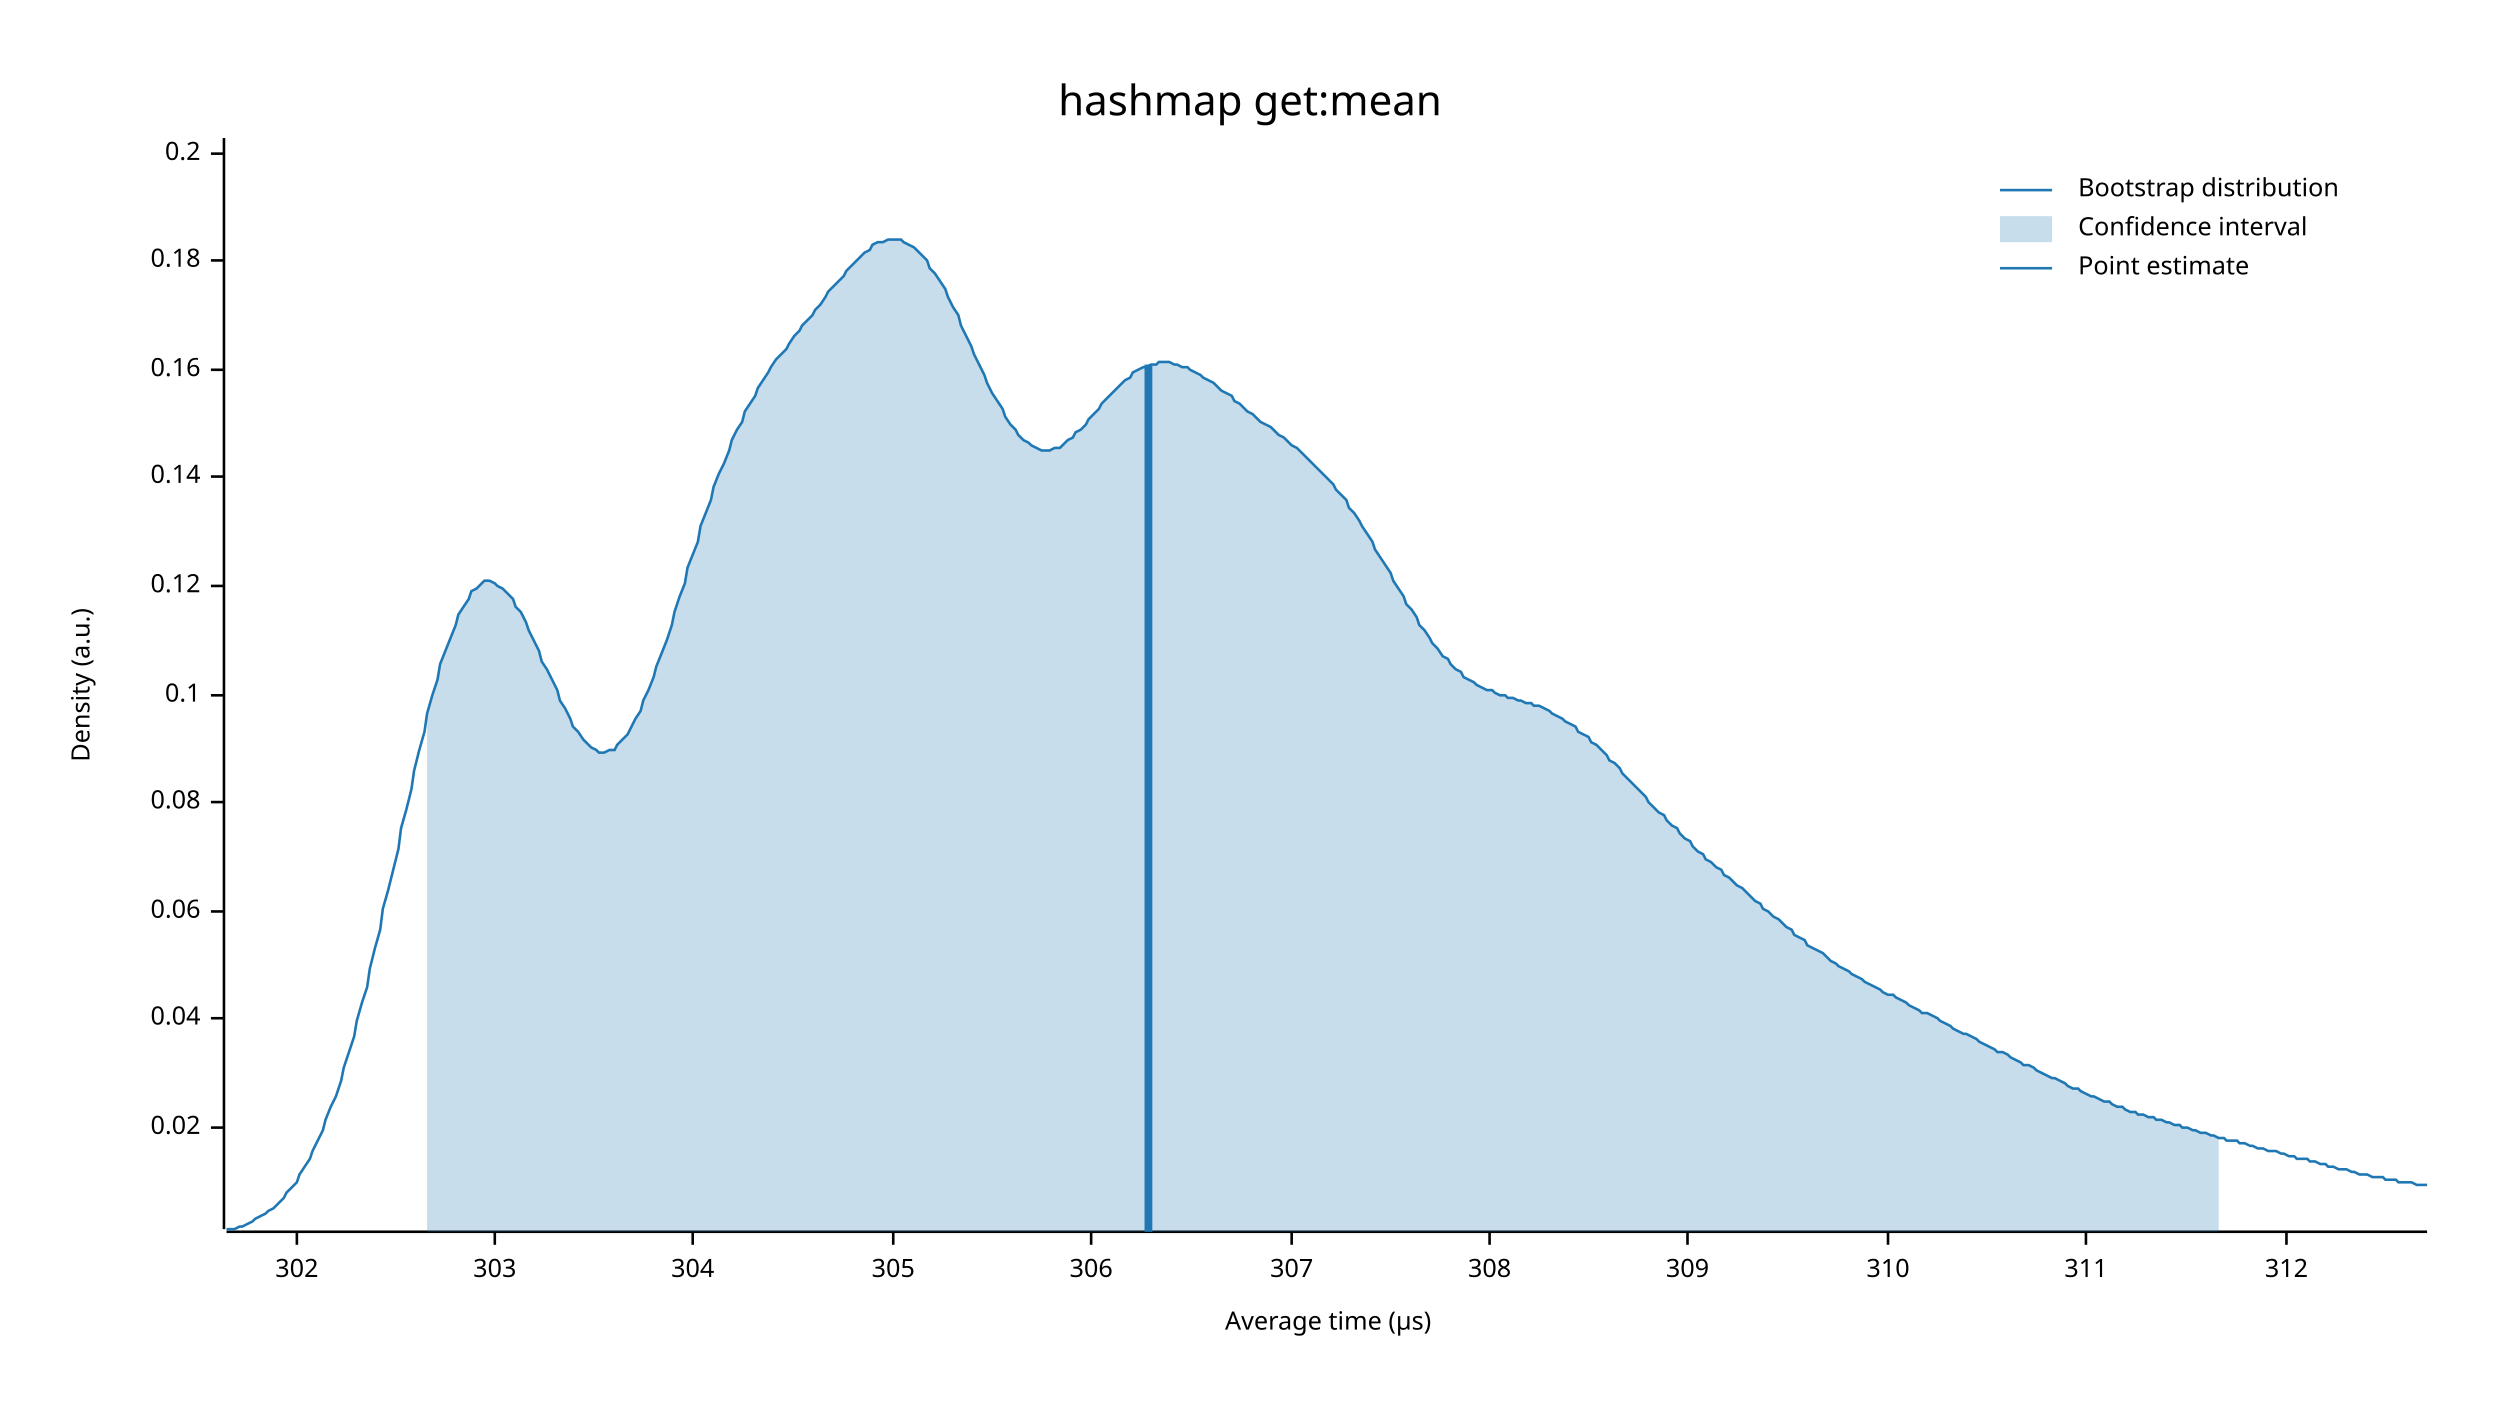
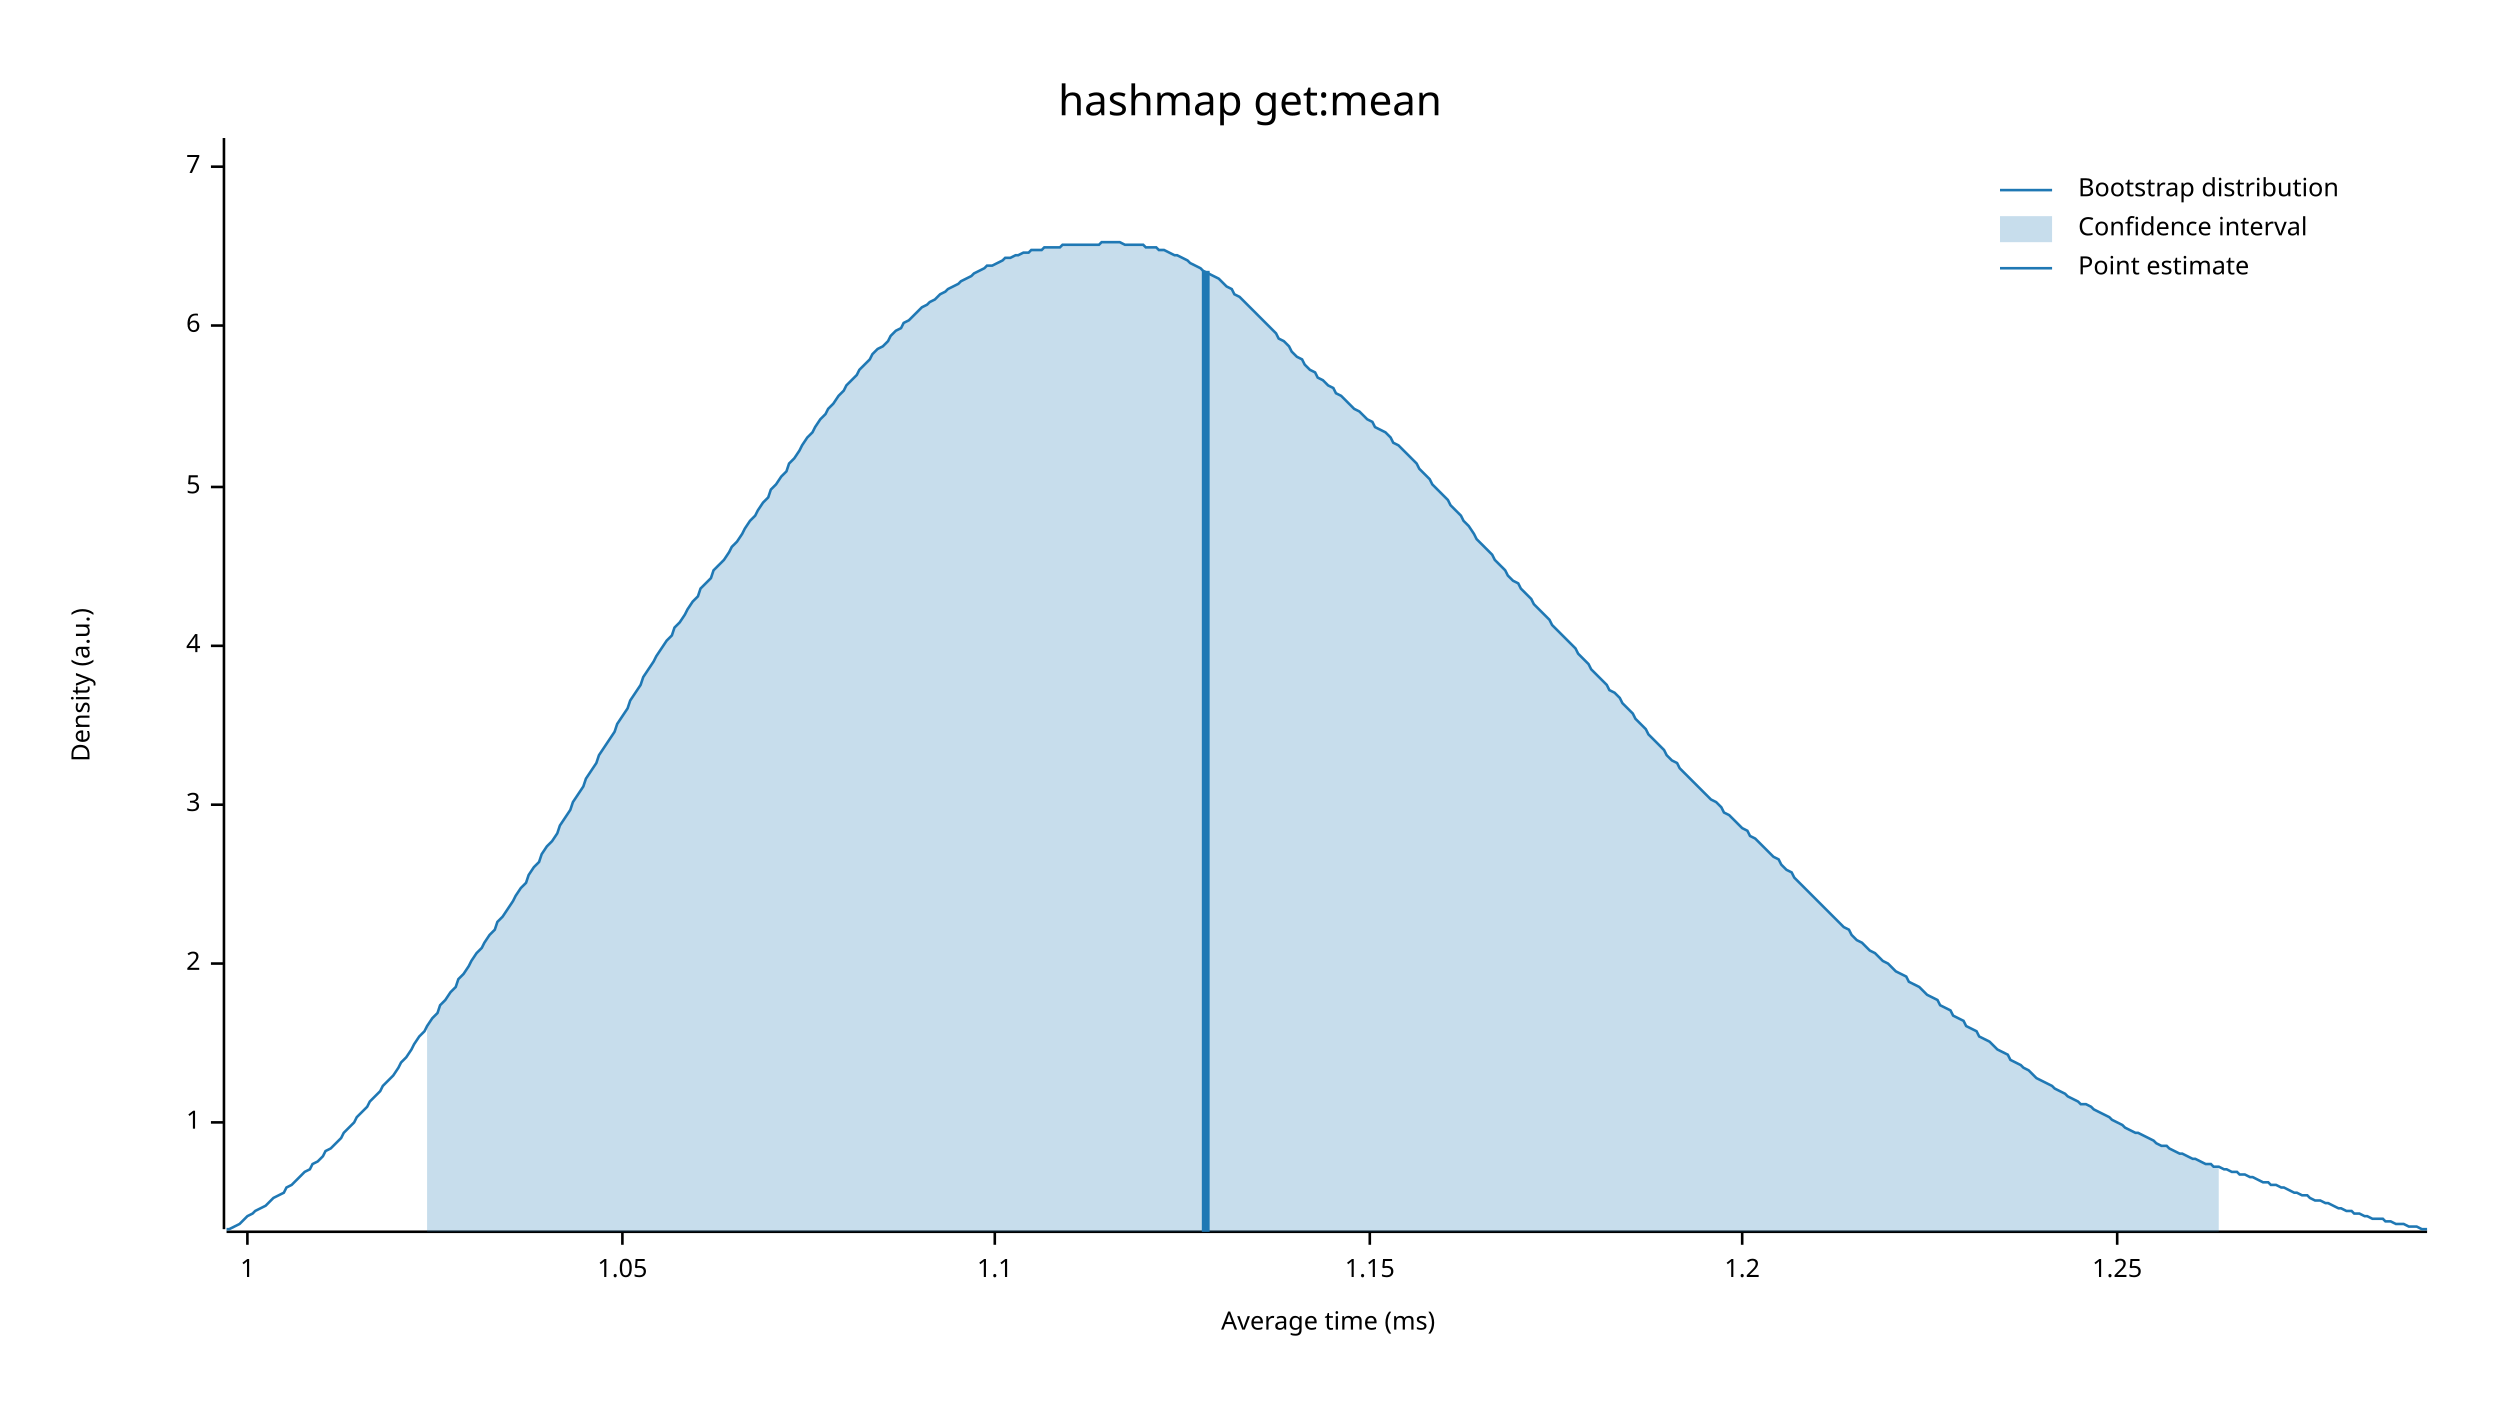
<svg xmlns="http://www.w3.org/2000/svg" width="960" height="540" viewBox="0 0 960 540">
  <text x="480" y="32" dy="0.76em" text-anchor="middle" font-family="sans-serif" font-size="16.129" opacity="1" fill="#000000">
hashmap get:mean
</text>
  <text x="27" y="263" dy="0.76em" text-anchor="middle" font-family="sans-serif" font-size="9.677" opacity="1" fill="#000000" transform="rotate(270, 27, 263)">
Density (a.u.)
</text>
  <text x="510" y="513" dy="-0.5ex" text-anchor="middle" font-family="sans-serif" font-size="9.677" opacity="1" fill="#000000">
- Average time (µs)
+ Average time (ms)
</text>
  <polyline fill="none" opacity="1" stroke="#000000" stroke-width="1" points="86,53 86,472 " />
-   <text x="77" y="433" dy="0.5ex" text-anchor="end" font-family="sans-serif" font-size="9.677" opacity="1" fill="#000000">
- 0.02
+   <text x="77" y="431" dy="0.5ex" text-anchor="end" font-family="sans-serif" font-size="9.677" opacity="1" fill="#000000">
+ 1
</text>
-   <polyline fill="none" opacity="1" stroke="#000000" stroke-width="1" points="81,433 86,433 " />
-   <text x="77" y="391" dy="0.5ex" text-anchor="end" font-family="sans-serif" font-size="9.677" opacity="1" fill="#000000">
- 0.04
+   <polyline fill="none" opacity="1" stroke="#000000" stroke-width="1" points="81,431 86,431 " />
+   <text x="77" y="370" dy="0.5ex" text-anchor="end" font-family="sans-serif" font-size="9.677" opacity="1" fill="#000000">
+ 2
</text>
-   <polyline fill="none" opacity="1" stroke="#000000" stroke-width="1" points="81,391 86,391 " />
-   <text x="77" y="350" dy="0.5ex" text-anchor="end" font-family="sans-serif" font-size="9.677" opacity="1" fill="#000000">
- 0.06
+   <polyline fill="none" opacity="1" stroke="#000000" stroke-width="1" points="81,370 86,370 " />
+   <text x="77" y="309" dy="0.5ex" text-anchor="end" font-family="sans-serif" font-size="9.677" opacity="1" fill="#000000">
+ 3
</text>
-   <polyline fill="none" opacity="1" stroke="#000000" stroke-width="1" points="81,350 86,350 " />
-   <text x="77" y="308" dy="0.5ex" text-anchor="end" font-family="sans-serif" font-size="9.677" opacity="1" fill="#000000">
- 0.08
+   <polyline fill="none" opacity="1" stroke="#000000" stroke-width="1" points="81,309 86,309 " />
+   <text x="77" y="248" dy="0.5ex" text-anchor="end" font-family="sans-serif" font-size="9.677" opacity="1" fill="#000000">
+ 4
</text>
-   <polyline fill="none" opacity="1" stroke="#000000" stroke-width="1" points="81,308 86,308 " />
-   <text x="77" y="267" dy="0.5ex" text-anchor="end" font-family="sans-serif" font-size="9.677" opacity="1" fill="#000000">
- 0.1
+   <polyline fill="none" opacity="1" stroke="#000000" stroke-width="1" points="81,248 86,248 " />
+   <text x="77" y="187" dy="0.5ex" text-anchor="end" font-family="sans-serif" font-size="9.677" opacity="1" fill="#000000">
+ 5
</text>
-   <polyline fill="none" opacity="1" stroke="#000000" stroke-width="1" points="81,267 86,267 " />
-   <text x="77" y="225" dy="0.5ex" text-anchor="end" font-family="sans-serif" font-size="9.677" opacity="1" fill="#000000">
- 0.12
+   <polyline fill="none" opacity="1" stroke="#000000" stroke-width="1" points="81,187 86,187 " />
+   <text x="77" y="125" dy="0.5ex" text-anchor="end" font-family="sans-serif" font-size="9.677" opacity="1" fill="#000000">
+ 6
</text>
-   <polyline fill="none" opacity="1" stroke="#000000" stroke-width="1" points="81,225 86,225 " />
-   <text x="77" y="183" dy="0.5ex" text-anchor="end" font-family="sans-serif" font-size="9.677" opacity="1" fill="#000000">
- 0.14
+   <polyline fill="none" opacity="1" stroke="#000000" stroke-width="1" points="81,125 86,125 " />
+   <text x="77" y="64" dy="0.5ex" text-anchor="end" font-family="sans-serif" font-size="9.677" opacity="1" fill="#000000">
+ 7
</text>
-   <polyline fill="none" opacity="1" stroke="#000000" stroke-width="1" points="81,183 86,183 " />
-   <text x="77" y="142" dy="0.5ex" text-anchor="end" font-family="sans-serif" font-size="9.677" opacity="1" fill="#000000">
- 0.16
+   <polyline fill="none" opacity="1" stroke="#000000" stroke-width="1" points="81,64 86,64 " />
+   <polyline fill="none" opacity="1" stroke="#000000" stroke-width="1" points="87,473 932,473 " />
+   <text x="95" y="483" dy="0.76em" text-anchor="middle" font-family="sans-serif" font-size="9.677" opacity="1" fill="#000000">
+ 1
</text>
-   <polyline fill="none" opacity="1" stroke="#000000" stroke-width="1" points="81,142 86,142 " />
-   <text x="77" y="100" dy="0.5ex" text-anchor="end" font-family="sans-serif" font-size="9.677" opacity="1" fill="#000000">
- 0.18
+   <polyline fill="none" opacity="1" stroke="#000000" stroke-width="1" points="95,473 95,478 " />
+   <text x="239" y="483" dy="0.76em" text-anchor="middle" font-family="sans-serif" font-size="9.677" opacity="1" fill="#000000">
+ 1.05
</text>
-   <polyline fill="none" opacity="1" stroke="#000000" stroke-width="1" points="81,100 86,100 " />
-   <text x="77" y="59" dy="0.5ex" text-anchor="end" font-family="sans-serif" font-size="9.677" opacity="1" fill="#000000">
- 0.2
+   <polyline fill="none" opacity="1" stroke="#000000" stroke-width="1" points="239,473 239,478 " />
+   <text x="382" y="483" dy="0.76em" text-anchor="middle" font-family="sans-serif" font-size="9.677" opacity="1" fill="#000000">
+ 1.1
</text>
-   <polyline fill="none" opacity="1" stroke="#000000" stroke-width="1" points="81,59 86,59 " />
-   <polyline fill="none" opacity="1" stroke="#000000" stroke-width="1" points="87,473 932,473 " />
-   <text x="114" y="483" dy="0.76em" text-anchor="middle" font-family="sans-serif" font-size="9.677" opacity="1" fill="#000000">
- 302
+   <polyline fill="none" opacity="1" stroke="#000000" stroke-width="1" points="382,473 382,478 " />
+   <text x="526" y="483" dy="0.76em" text-anchor="middle" font-family="sans-serif" font-size="9.677" opacity="1" fill="#000000">
+ 1.15
</text>
-   <polyline fill="none" opacity="1" stroke="#000000" stroke-width="1" points="114,473 114,478 " />
-   <text x="190" y="483" dy="0.76em" text-anchor="middle" font-family="sans-serif" font-size="9.677" opacity="1" fill="#000000">
- 303
+   <polyline fill="none" opacity="1" stroke="#000000" stroke-width="1" points="526,473 526,478 " />
+   <text x="669" y="483" dy="0.76em" text-anchor="middle" font-family="sans-serif" font-size="9.677" opacity="1" fill="#000000">
+ 1.2
</text>
-   <polyline fill="none" opacity="1" stroke="#000000" stroke-width="1" points="190,473 190,478 " />
-   <text x="266" y="483" dy="0.76em" text-anchor="middle" font-family="sans-serif" font-size="9.677" opacity="1" fill="#000000">
- 304
+   <polyline fill="none" opacity="1" stroke="#000000" stroke-width="1" points="669,473 669,478 " />
+   <text x="813" y="483" dy="0.76em" text-anchor="middle" font-family="sans-serif" font-size="9.677" opacity="1" fill="#000000">
+ 1.25
</text>
-   <polyline fill="none" opacity="1" stroke="#000000" stroke-width="1" points="266,473 266,478 " />
-   <text x="343" y="483" dy="0.76em" text-anchor="middle" font-family="sans-serif" font-size="9.677" opacity="1" fill="#000000">
- 305
- </text>
-   <polyline fill="none" opacity="1" stroke="#000000" stroke-width="1" points="343,473 343,478 " />
-   <text x="419" y="483" dy="0.76em" text-anchor="middle" font-family="sans-serif" font-size="9.677" opacity="1" fill="#000000">
- 306
- </text>
-   <polyline fill="none" opacity="1" stroke="#000000" stroke-width="1" points="419,473 419,478 " />
-   <text x="496" y="483" dy="0.76em" text-anchor="middle" font-family="sans-serif" font-size="9.677" opacity="1" fill="#000000">
- 307
- </text>
-   <polyline fill="none" opacity="1" stroke="#000000" stroke-width="1" points="496,473 496,478 " />
-   <text x="572" y="483" dy="0.76em" text-anchor="middle" font-family="sans-serif" font-size="9.677" opacity="1" fill="#000000">
- 308
- </text>
-   <polyline fill="none" opacity="1" stroke="#000000" stroke-width="1" points="572,473 572,478 " />
-   <text x="648" y="483" dy="0.76em" text-anchor="middle" font-family="sans-serif" font-size="9.677" opacity="1" fill="#000000">
- 309
- </text>
-   <polyline fill="none" opacity="1" stroke="#000000" stroke-width="1" points="648,473 648,478 " />
-   <text x="725" y="483" dy="0.76em" text-anchor="middle" font-family="sans-serif" font-size="9.677" opacity="1" fill="#000000">
- 310
- </text>
-   <polyline fill="none" opacity="1" stroke="#000000" stroke-width="1" points="725,473 725,478 " />
-   <text x="801" y="483" dy="0.76em" text-anchor="middle" font-family="sans-serif" font-size="9.677" opacity="1" fill="#000000">
- 311
- </text>
-   <polyline fill="none" opacity="1" stroke="#000000" stroke-width="1" points="801,473 801,478 " />
-   <text x="878" y="483" dy="0.76em" text-anchor="middle" font-family="sans-serif" font-size="9.677" opacity="1" fill="#000000">
- 312
- </text>
-   <polyline fill="none" opacity="1" stroke="#000000" stroke-width="1" points="878,473 878,478 " />
-   <polyline fill="none" opacity="1" stroke="#1F78B4" stroke-width="1" points="87,472 88,472 90,472 92,471 93,471 95,470 97,469 98,468 100,467 102,466 103,465 105,464 107,462 109,460 110,458 112,456 114,454 115,451 117,448 119,445 120,442 122,438 124,434 125,430 127,425 129,421 131,415 132,410 134,404 136,398 137,392 139,385 141,379 142,372 144,364 146,357 147,349 149,342 151,334 153,326 154,318 156,311 158,303 159,296 161,288 163,281 164,274 166,267 168,261 169,255 171,250 173,245 175,240 176,236 178,233 180,230 181,227 183,226 185,224 186,223 188,223 190,224 191,225 193,226 195,228 197,230 198,233 200,235 202,239 203,242 205,246 207,250 208,254 210,257 212,261 214,265 215,269 217,272 219,276 220,279 222,281 224,284 225,285 227,287 229,288 230,289 232,289 234,288 236,288 237,286 239,284 241,282 242,280 244,276 246,273 247,269 249,265 251,260 252,256 254,251 256,246 258,240 259,235 261,229 263,224 264,218 266,213 268,208 269,202 271,197 273,192 274,187 276,182 278,178 280,173 281,169 283,165 285,162 286,158 288,155 290,152 291,149 293,146 295,143 296,141 298,138 300,136 302,134 303,132 305,129 307,127 308,125 310,123 312,121 313,119 315,117 317,114 318,112 320,110 322,108 324,106 325,104 327,102 329,100 330,99 332,97 334,96 335,94 337,93 339,93 341,92 342,92 344,92 346,92 347,93 349,94 351,95 352,96 354,98 356,100 357,103 359,105 361,108 363,111 364,114 366,118 368,121 369,125 371,129 373,133 374,136 376,140 378,144 379,147 381,151 383,154 385,157 386,160 388,163 390,165 391,167 393,169 395,170 396,171 398,172 400,173 401,173 403,173 405,172 407,172 408,171 410,169 412,168 413,166 415,165 417,163 418,161 420,159 422,157 423,155 425,153 427,151 429,149 430,148 432,146 434,145 435,143 437,142 439,141 440,141 442,140 444,140 445,139 447,139 449,139 451,140 452,140 454,141 456,141 457,142 459,143 461,144 462,145 464,146 466,147 468,149 469,150 471,151 473,152 474,154 476,155 478,157 479,158 481,159 483,161 484,162 486,163 488,164 490,166 491,167 493,168 495,170 496,171 498,172 500,174 501,175 503,177 505,179 506,180 508,182 510,184 512,186 513,188 515,190 517,192 518,195 520,197 522,200 523,202 525,205 527,208 528,211 530,214 532,217 534,220 535,223 537,226 539,229 540,232 542,234 544,237 545,240 547,242 549,245 550,247 552,249 554,252 556,253 557,255 559,257 561,258 562,260 564,261 566,262 567,263 569,264 571,265 573,265 574,266 576,267 578,267 579,268 581,268 583,269 584,269 586,270 588,270 589,271 591,271 593,272 595,273 596,274 598,275 600,276 601,277 603,278 605,279 606,281 608,282 610,283 611,285 613,286 615,288 617,290 618,292 620,293 622,295 623,297 625,299 627,301 628,302 630,304 632,306 633,308 635,310 637,312 639,313 640,315 642,317 644,318 645,320 647,322 649,323 650,325 652,327 654,328 655,330 657,331 659,333 661,334 662,336 664,337 666,339 667,340 669,341 671,343 672,344 674,346 676,347 677,349 679,350 681,352 683,353 684,354 686,356 688,357 689,359 691,360 693,361 694,363 696,364 698,365 700,366 701,367 703,369 705,370 706,371 708,372 710,373 711,374 713,375 715,376 716,377 718,378 720,379 722,380 723,381 725,382 727,382 728,383 730,384 732,385 733,386 735,387 737,388 738,389 740,389 742,390 744,391 745,392 747,393 749,394 750,395 752,396 754,397 755,397 757,398 759,399 760,400 762,401 764,402 766,403 767,404 769,404 771,405 772,406 774,407 776,408 777,409 779,409 781,410 782,411 784,412 786,413 788,414 789,414 791,415 793,416 794,417 796,418 798,418 799,419 801,420 803,421 804,421 806,422 808,423 810,423 811,424 813,425 815,425 816,426 818,427 820,427 821,428 823,428 825,429 827,429 828,430 830,430 832,431 833,431 835,432 837,432 838,433 840,433 842,434 843,434 845,435 847,435 849,436 850,436 852,437 854,437 855,438 857,438 859,438 860,439 862,439 864,440 865,440 867,441 869,441 871,442 872,442 874,442 876,443 877,443 879,444 881,444 882,445 884,445 886,445 887,446 889,446 891,447 893,447 894,448 896,448 898,449 899,449 901,449 903,450 904,450 906,451 908,451 909,451 911,452 913,452 915,452 916,453 918,453 920,453 921,454 923,454 925,454 926,454 928,455 930,455 932,455 " />
-   <polygon opacity="0.25" fill="#1F78B4" points="164,274 166,267 168,261 169,255 171,250 173,245 175,240 176,236 178,233 180,230 181,227 183,226 185,224 186,223 188,223 190,224 191,225 193,226 195,228 197,230 198,233 200,235 202,239 203,242 205,246 207,250 208,254 210,257 212,261 214,265 215,269 217,272 219,276 220,279 222,281 224,284 225,285 227,287 229,288 230,289 232,289 234,288 236,288 237,286 239,284 241,282 242,280 244,276 246,273 247,269 249,265 251,260 252,256 254,251 256,246 258,240 259,235 261,229 263,224 264,218 266,213 268,208 269,202 271,197 273,192 274,187 276,182 278,178 280,173 281,169 283,165 285,162 286,158 288,155 290,152 291,149 293,146 295,143 296,141 298,138 300,136 302,134 303,132 305,129 307,127 308,125 310,123 312,121 313,119 315,117 317,114 318,112 320,110 322,108 324,106 325,104 327,102 329,100 330,99 332,97 334,96 335,94 337,93 339,93 341,92 342,92 344,92 346,92 347,93 349,94 351,95 352,96 354,98 356,100 357,103 359,105 361,108 363,111 364,114 366,118 368,121 369,125 371,129 373,133 374,136 376,140 378,144 379,147 381,151 383,154 385,157 386,160 388,163 390,165 391,167 393,169 395,170 396,171 398,172 400,173 401,173 403,173 405,172 407,172 408,171 410,169 412,168 413,166 415,165 417,163 418,161 420,159 422,157 423,155 425,153 427,151 429,149 430,148 432,146 434,145 435,143 437,142 439,141 440,141 442,140 444,140 445,139 447,139 449,139 451,140 452,140 454,141 456,141 457,142 459,143 461,144 462,145 464,146 466,147 468,149 469,150 471,151 473,152 474,154 476,155 478,157 479,158 481,159 483,161 484,162 486,163 488,164 490,166 491,167 493,168 495,170 496,171 498,172 500,174 501,175 503,177 505,179 506,180 508,182 510,184 512,186 513,188 515,190 517,192 518,195 520,197 522,200 523,202 525,205 527,208 528,211 530,214 532,217 534,220 535,223 537,226 539,229 540,232 542,234 544,237 545,240 547,242 549,245 550,247 552,249 554,252 556,253 557,255 559,257 561,258 562,260 564,261 566,262 567,263 569,264 571,265 573,265 574,266 576,267 578,267 579,268 581,268 583,269 584,269 586,270 588,270 589,271 591,271 593,272 595,273 596,274 598,275 600,276 601,277 603,278 605,279 606,281 608,282 610,283 611,285 613,286 615,288 617,290 618,292 620,293 622,295 623,297 625,299 627,301 628,302 630,304 632,306 633,308 635,310 637,312 639,313 640,315 642,317 644,318 645,320 647,322 649,323 650,325 652,327 654,328 655,330 657,331 659,333 661,334 662,336 664,337 666,339 667,340 669,341 671,343 672,344 674,346 676,347 677,349 679,350 681,352 683,353 684,354 686,356 688,357 689,359 691,360 693,361 694,363 696,364 698,365 700,366 701,367 703,369 705,370 706,371 708,372 710,373 711,374 713,375 715,376 716,377 718,378 720,379 722,380 723,381 725,382 727,382 728,383 730,384 732,385 733,386 735,387 737,388 738,389 740,389 742,390 744,391 745,392 747,393 749,394 750,395 752,396 754,397 755,397 757,398 759,399 760,400 762,401 764,402 766,403 767,404 769,404 771,405 772,406 774,407 776,408 777,409 779,409 781,410 782,411 784,412 786,413 788,414 789,414 791,415 793,416 794,417 796,418 798,418 799,419 801,420 803,421 804,421 806,422 808,423 810,423 811,424 813,425 815,425 816,426 818,427 820,427 821,428 823,428 825,429 827,429 828,430 830,430 832,431 833,431 835,432 837,432 838,433 840,433 842,434 843,434 845,435 847,435 849,436 850,436 852,437 852,473 164,473 " />
-   <polyline fill="none" opacity="1" stroke="#1F78B4" stroke-width="3" points="441,473 441,140 " />
+   <polyline fill="none" opacity="1" stroke="#000000" stroke-width="1" points="813,473 813,478 " />
+   <polyline fill="none" opacity="1" stroke="#1F78B4" stroke-width="1" points="87,472 88,472 90,471 92,470 93,469 95,467 97,466 98,465 100,464 102,463 103,462 105,460 107,459 109,458 110,456 112,455 114,453 115,452 117,450 119,449 120,447 122,446 124,444 125,442 127,441 129,439 131,437 132,435 134,433 136,431 137,429 139,427 141,425 142,423 144,421 146,419 147,417 149,415 151,413 153,410 154,408 156,406 158,403 159,401 161,398 163,396 164,394 166,391 168,389 169,386 171,384 173,381 175,379 176,376 178,374 180,371 181,369 183,366 185,364 186,362 188,359 190,357 191,354 193,352 195,349 197,346 198,344 200,341 202,339 203,336 205,333 207,331 208,328 210,325 212,323 214,320 215,317 217,314 219,311 220,308 222,305 224,302 225,299 227,296 229,293 230,290 232,287 234,284 236,281 237,278 239,275 241,272 242,269 244,266 246,263 247,260 249,257 251,254 252,252 254,249 256,246 258,244 259,241 261,239 263,236 264,234 266,231 268,229 269,226 271,224 273,222 274,219 276,217 278,215 280,212 281,210 283,208 285,205 286,203 288,200 290,198 291,196 293,193 295,191 296,188 298,186 300,183 302,181 303,178 305,176 307,173 308,171 310,168 312,166 313,164 315,161 317,159 318,157 320,155 322,152 324,150 325,148 327,146 329,144 330,142 332,140 334,138 335,136 337,134 339,133 341,131 342,129 344,127 346,126 347,124 349,123 351,121 352,120 354,118 356,117 357,116 359,115 361,113 363,112 364,111 366,110 368,109 369,108 371,107 373,106 374,105 376,104 378,103 379,102 381,102 383,101 385,100 386,99 388,99 390,98 391,98 393,97 395,97 396,96 398,96 400,96 401,95 403,95 405,95 407,95 408,94 410,94 412,94 413,94 415,94 417,94 418,94 420,94 422,94 423,93 425,93 427,93 429,93 430,93 432,94 434,94 435,94 437,94 439,94 440,95 442,95 444,95 445,96 447,96 449,97 451,98 452,98 454,99 456,100 457,101 459,102 461,103 462,104 464,105 466,106 468,107 469,108 471,110 473,111 474,113 476,114 478,116 479,117 481,119 483,121 484,122 486,124 488,126 490,128 491,130 493,131 495,133 496,135 498,137 500,138 501,140 503,142 505,143 506,145 508,146 510,148 512,149 513,151 515,152 517,154 518,155 520,157 522,158 523,159 525,161 527,162 528,164 530,165 532,166 534,168 535,170 537,171 539,173 540,174 542,176 544,178 545,180 547,182 549,184 550,186 552,188 554,190 556,192 557,194 559,196 561,198 562,200 564,202 566,205 567,207 569,209 571,211 573,213 574,215 576,217 578,219 579,221 581,223 583,224 584,226 586,228 588,230 589,232 591,234 593,236 595,238 596,240 598,242 600,244 601,245 603,247 605,249 606,251 608,253 610,255 611,257 613,259 615,261 617,263 618,265 620,266 622,268 623,270 625,272 627,274 628,276 630,278 632,280 633,282 635,284 637,286 639,288 640,290 642,292 644,293 645,295 647,297 649,299 650,300 652,302 654,304 655,305 657,307 659,308 661,310 662,312 664,313 666,315 667,316 669,318 671,319 672,321 674,322 676,324 677,325 679,327 681,329 683,330 684,332 686,334 688,335 689,337 691,339 693,341 694,342 696,344 698,346 700,348 701,349 703,351 705,353 706,354 708,356 710,357 711,359 713,361 715,362 716,363 718,365 720,366 722,368 723,369 725,370 727,372 728,373 730,374 732,375 733,377 735,378 737,379 738,380 740,382 742,383 744,384 745,386 747,387 749,388 750,390 752,391 754,392 755,394 757,395 759,396 760,398 762,399 764,400 766,402 767,403 769,404 771,405 772,407 774,408 776,409 777,410 779,411 781,413 782,414 784,415 786,416 788,417 789,418 791,419 793,420 794,421 796,422 798,423 799,424 801,424 803,425 804,426 806,427 808,428 810,429 811,430 813,431 815,432 816,433 818,434 820,435 821,435 823,436 825,437 827,438 828,439 830,440 832,440 833,441 835,442 837,443 838,443 840,444 842,445 843,445 845,446 847,447 849,447 850,448 852,448 854,449 855,449 857,450 859,450 860,451 862,451 864,452 865,452 867,453 869,454 871,454 872,455 874,455 876,456 877,456 879,457 881,458 882,458 884,459 886,459 887,460 889,461 891,461 893,462 894,462 896,463 898,464 899,464 901,465 903,465 904,466 906,466 908,467 909,467 911,468 913,468 915,468 916,469 918,469 920,470 921,470 923,470 925,471 926,471 928,471 930,472 932,472 " />
+   <polygon opacity="0.25" fill="#1F78B4" points="164,394 166,391 168,389 169,386 171,384 173,381 175,379 176,376 178,374 180,371 181,369 183,366 185,364 186,362 188,359 190,357 191,354 193,352 195,349 197,346 198,344 200,341 202,339 203,336 205,333 207,331 208,328 210,325 212,323 214,320 215,317 217,314 219,311 220,308 222,305 224,302 225,299 227,296 229,293 230,290 232,287 234,284 236,281 237,278 239,275 241,272 242,269 244,266 246,263 247,260 249,257 251,254 252,252 254,249 256,246 258,244 259,241 261,239 263,236 264,234 266,231 268,229 269,226 271,224 273,222 274,219 276,217 278,215 280,212 281,210 283,208 285,205 286,203 288,200 290,198 291,196 293,193 295,191 296,188 298,186 300,183 302,181 303,178 305,176 307,173 308,171 310,168 312,166 313,164 315,161 317,159 318,157 320,155 322,152 324,150 325,148 327,146 329,144 330,142 332,140 334,138 335,136 337,134 339,133 341,131 342,129 344,127 346,126 347,124 349,123 351,121 352,120 354,118 356,117 357,116 359,115 361,113 363,112 364,111 366,110 368,109 369,108 371,107 373,106 374,105 376,104 378,103 379,102 381,102 383,101 385,100 386,99 388,99 390,98 391,98 393,97 395,97 396,96 398,96 400,96 401,95 403,95 405,95 407,95 408,94 410,94 412,94 413,94 415,94 417,94 418,94 420,94 422,94 423,93 425,93 427,93 429,93 430,93 432,94 434,94 435,94 437,94 439,94 440,95 442,95 444,95 445,96 447,96 449,97 451,98 452,98 454,99 456,100 457,101 459,102 461,103 462,104 464,105 466,106 468,107 469,108 471,110 473,111 474,113 476,114 478,116 479,117 481,119 483,121 484,122 486,124 488,126 490,128 491,130 493,131 495,133 496,135 498,137 500,138 501,140 503,142 505,143 506,145 508,146 510,148 512,149 513,151 515,152 517,154 518,155 520,157 522,158 523,159 525,161 527,162 528,164 530,165 532,166 534,168 535,170 537,171 539,173 540,174 542,176 544,178 545,180 547,182 549,184 550,186 552,188 554,190 556,192 557,194 559,196 561,198 562,200 564,202 566,205 567,207 569,209 571,211 573,213 574,215 576,217 578,219 579,221 581,223 583,224 584,226 586,228 588,230 589,232 591,234 593,236 595,238 596,240 598,242 600,244 601,245 603,247 605,249 606,251 608,253 610,255 611,257 613,259 615,261 617,263 618,265 620,266 622,268 623,270 625,272 627,274 628,276 630,278 632,280 633,282 635,284 637,286 639,288 640,290 642,292 644,293 645,295 647,297 649,299 650,300 652,302 654,304 655,305 657,307 659,308 661,310 662,312 664,313 666,315 667,316 669,318 671,319 672,321 674,322 676,324 677,325 679,327 681,329 683,330 684,332 686,334 688,335 689,337 691,339 693,341 694,342 696,344 698,346 700,348 701,349 703,351 705,353 706,354 708,356 710,357 711,359 713,361 715,362 716,363 718,365 720,366 722,368 723,369 725,370 727,372 728,373 730,374 732,375 733,377 735,378 737,379 738,380 740,382 742,383 744,384 745,386 747,387 749,388 750,390 752,391 754,392 755,394 757,395 759,396 760,398 762,399 764,400 766,402 767,403 769,404 771,405 772,407 774,408 776,409 777,410 779,411 781,413 782,414 784,415 786,416 788,417 789,418 791,419 793,420 794,421 796,422 798,423 799,424 801,424 803,425 804,426 806,427 808,428 810,429 811,430 813,431 815,432 816,433 818,434 820,435 821,435 823,436 825,437 827,438 828,439 830,440 832,440 833,441 835,442 837,443 838,443 840,444 842,445 843,445 845,446 847,447 849,447 850,448 852,448 852,473 164,473 " />
+   <polyline fill="none" opacity="1" stroke="#1F78B4" stroke-width="3" points="463,473 463,104 " />
  <text x="798" y="68" dy="0.76em" text-anchor="start" font-family="sans-serif" font-size="9.677" opacity="1" fill="#000000">
Bootstrap distribution
</text>
  <text x="798" y="83" dy="0.76em" text-anchor="start" font-family="sans-serif" font-size="9.677" opacity="1" fill="#000000">
Confidence interval
</text>
  <text x="798" y="98" dy="0.76em" text-anchor="start" font-family="sans-serif" font-size="9.677" opacity="1" fill="#000000">
Point estimate
</text>
  <polyline fill="none" opacity="1" stroke="#1F78B4" stroke-width="1" points="768,73 788,73 " />
  <rect x="768" y="83" width="20" height="10" opacity="0.25" fill="#1F78B4" stroke="none" />
  <polyline fill="none" opacity="1" stroke="#1F78B4" stroke-width="1" points="768,103 788,103 " />
</svg>
